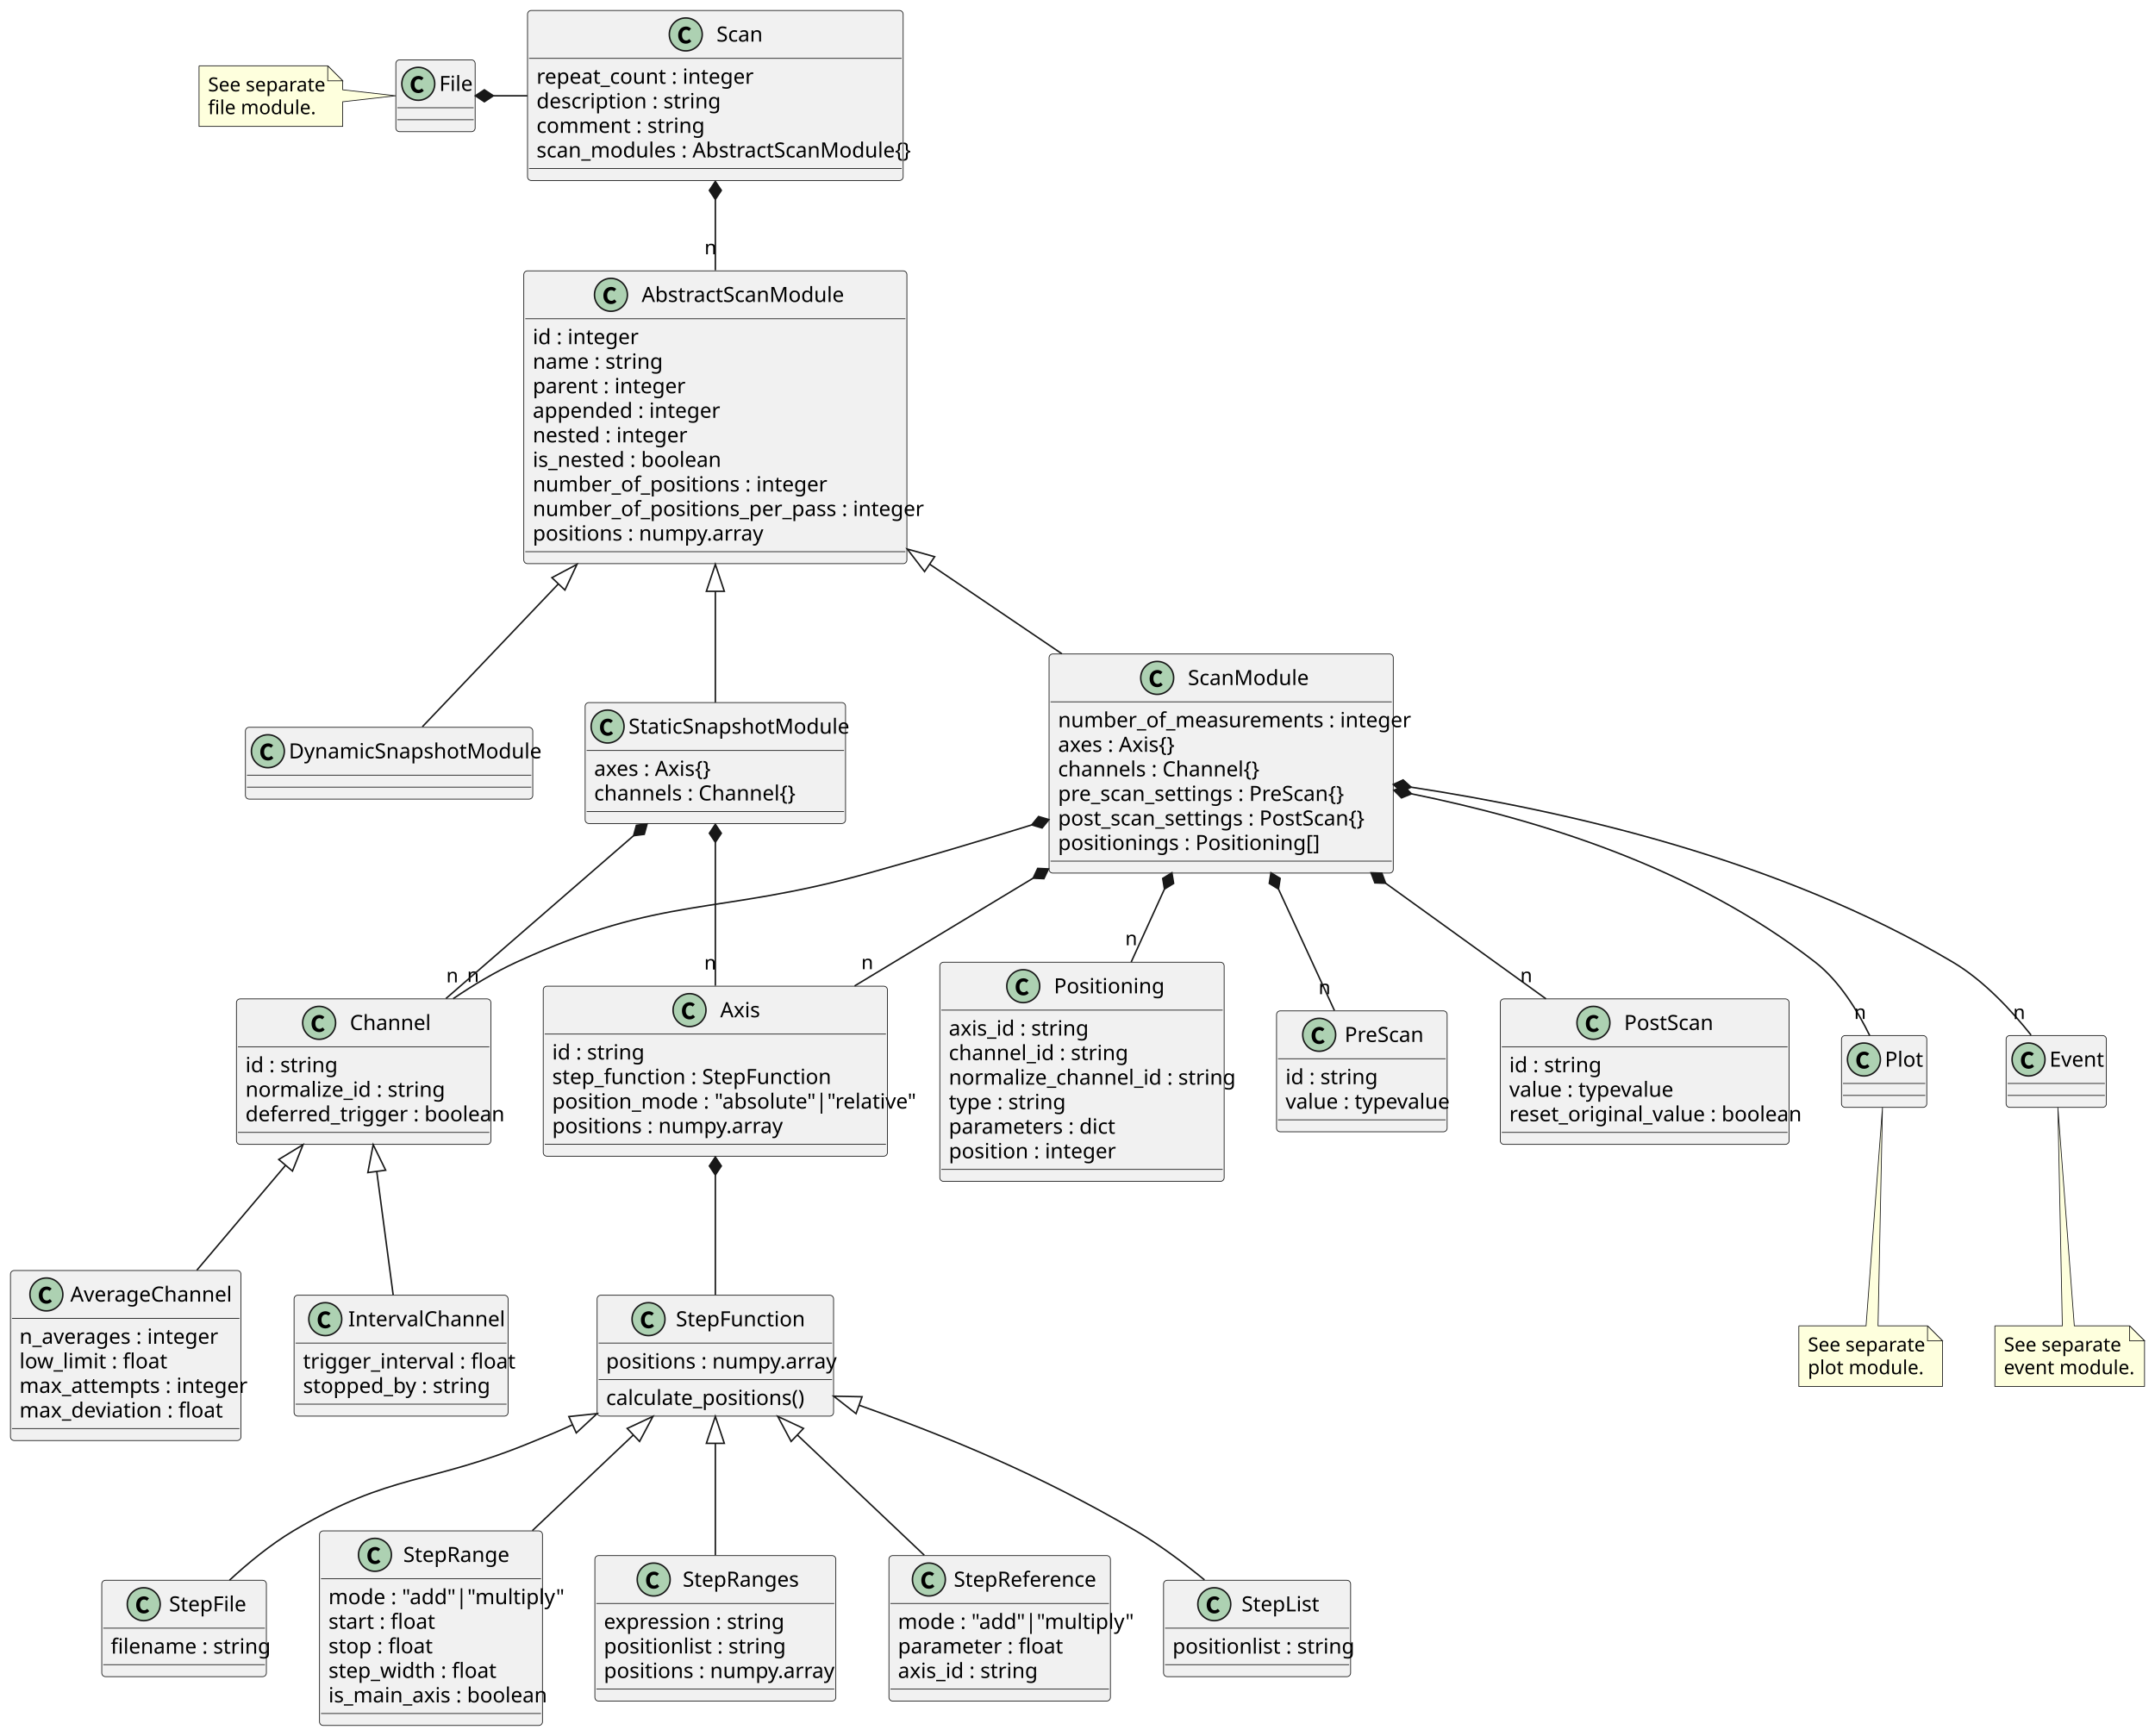
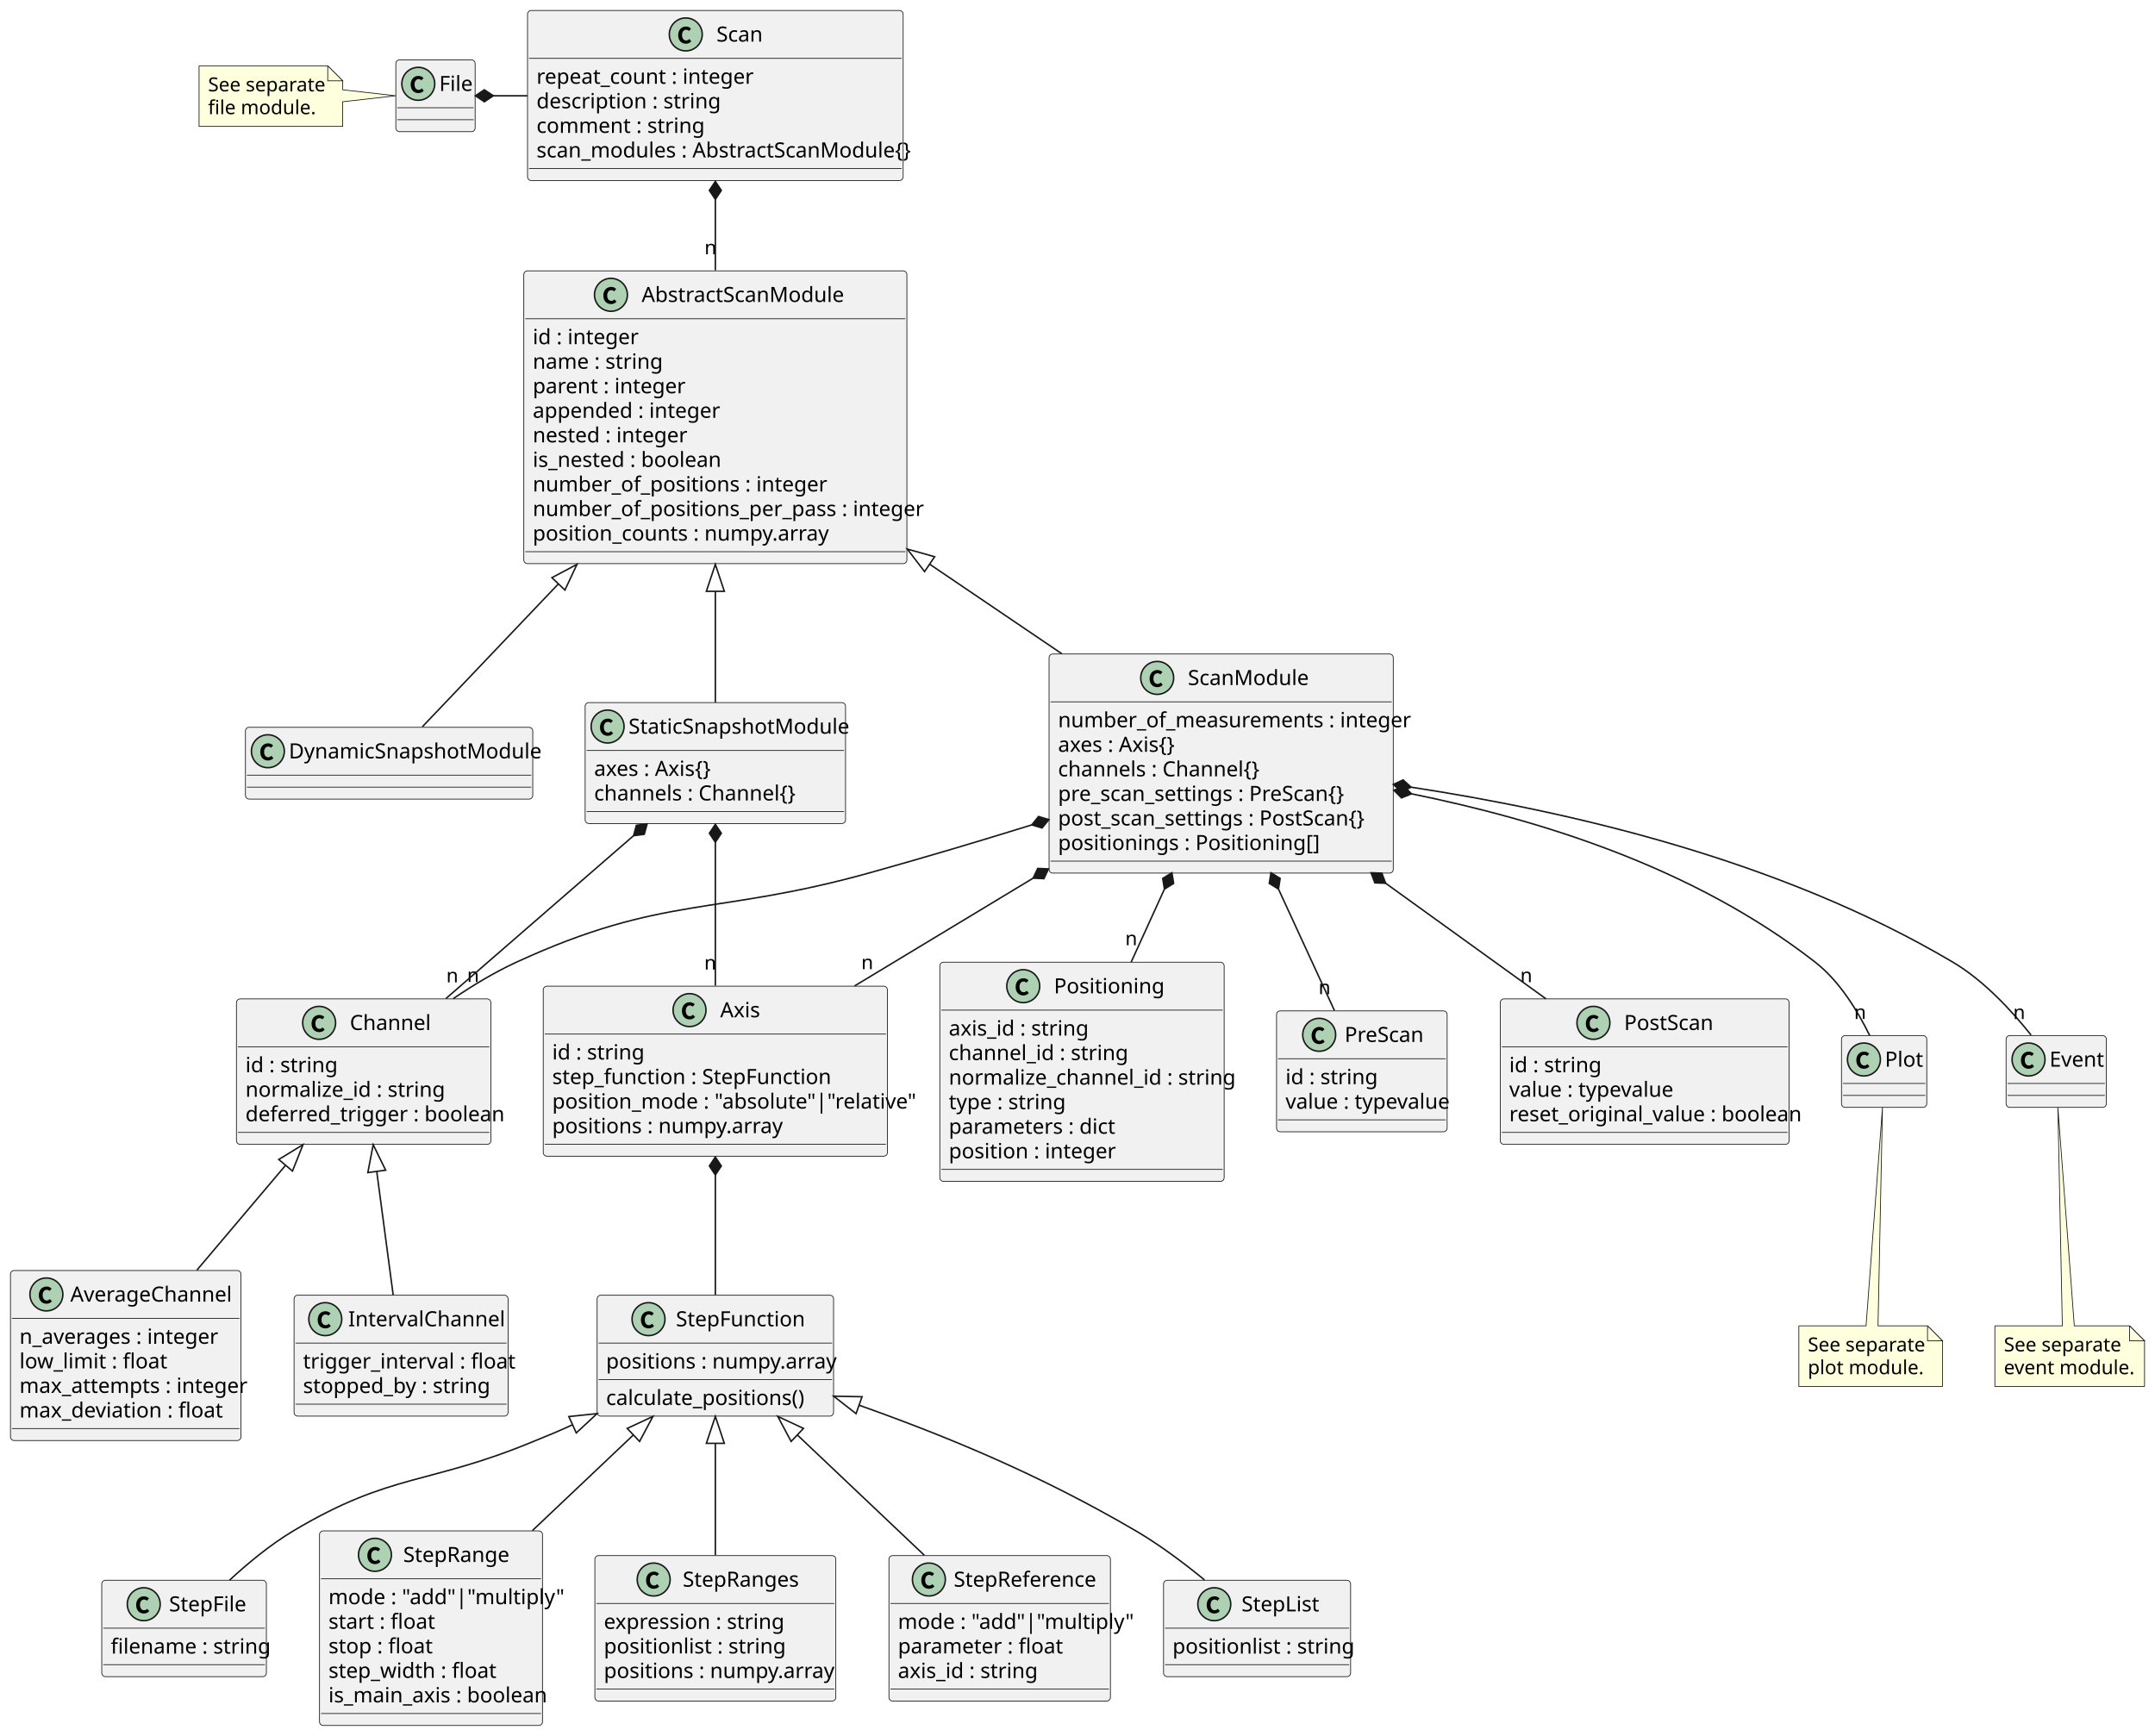
<svg xmlns="http://www.w3.org/2000/svg" contentStyleType="text/css" height="1160px" preserveAspectRatio="none" style="width:1440px;height:1160px;background:#FFFFFF;" version="1.1" viewBox="0 0 1440 1160" width="1440px" zoomAndPan="magnify">
  <defs />
  <g>
    <g id="elem_Scan">
      <rect codeLine="3" fill="#F1F1F1" height="113.625" id="Scan" rx="2.5" ry="2.5" style="stroke:#181818;stroke-width:0.5;" width="251" x="352.5" y="7" />
      <ellipse cx="458.25" cy="23" fill="#ADD1B2" rx="11" ry="11" style="stroke:#181818;stroke-width:1.0;" />
      <path d="M458.297,29.203 C459.797,29.203 461.031,28.641 461.938,27.578 L460.562,26.062 C460.016,26.656 459.359,27.047 458.562,27.047 C456.891,27.047 455.734,25.719 455.734,23.438 C455.734,21.219 456.891,19.875 458.453,19.875 C459.266,19.875 459.859,20.188 460.391,20.672 L461.766,19.125 C461.016,18.391 459.859,17.719 458.453,17.719 C455.5,17.719 453.172,19.859 453.172,23.531 C453.172,27.25 455.547,29.203 458.297,29.203 Z " fill="#000000" />
      <text fill="#000000" font-family="sans-serif" font-size="14" lengthAdjust="spacing" textLength="31" x="478.75" y="27.785">Scan</text>
      <line style="stroke:#181818;stroke-width:0.5;" x1="353.5" x2="602.5" y1="39" y2="39" />
      <text fill="#000000" font-family="sans-serif" font-size="14" lengthAdjust="spacing" textLength="134" x="358.5" y="55.988">repeat_count : integer</text>
      <text fill="#000000" font-family="sans-serif" font-size="14" lengthAdjust="spacing" textLength="114" x="358.5" y="72.394">description : string</text>
      <text fill="#000000" font-family="sans-serif" font-size="14" lengthAdjust="spacing" textLength="104" x="358.5" y="88.801">comment : string</text>
      <text fill="#000000" font-family="sans-serif" font-size="14" lengthAdjust="spacing" textLength="239" x="358.5" y="105.207">scan_modules : AbstractScanModule{}</text>
      <line style="stroke:#181818;stroke-width:0.5;" x1="353.5" x2="602.5" y1="112.625" y2="112.625" />
    </g>
    <g id="elem_AbstractScanModule">
      <rect codeLine="18" fill="#F1F1F1" height="195.656" id="AbstractScanModule" rx="2.5" ry="2.5" style="stroke:#181818;stroke-width:0.5;" width="256" x="350" y="181" />
      <ellipse cx="408.25" cy="197" fill="#ADD1B2" rx="11" ry="11" style="stroke:#181818;stroke-width:1.0;" />
      <path d="M408.297,203.203 C409.797,203.203 411.031,202.641 411.938,201.578 L410.562,200.062 C410.016,200.656 409.359,201.047 408.562,201.047 C406.891,201.047 405.734,199.719 405.734,197.438 C405.734,195.219 406.891,193.875 408.453,193.875 C409.266,193.875 409.859,194.188 410.391,194.672 L411.766,193.125 C411.016,192.391 409.859,191.719 408.453,191.719 C405.5,191.719 403.172,193.859 403.172,197.531 C403.172,201.25 405.547,203.203 408.297,203.203 Z " fill="#000000" />
      <text fill="#000000" font-family="sans-serif" font-size="14" lengthAdjust="spacing" textLength="131" x="428.75" y="201.785">AbstractScanModule</text>
      <line style="stroke:#181818;stroke-width:0.5;" x1="351" x2="605" y1="213" y2="213" />
      <text fill="#000000" font-family="sans-serif" font-size="14" lengthAdjust="spacing" textLength="63" x="356" y="229.988">id : integer</text>
      <text fill="#000000" font-family="sans-serif" font-size="14" lengthAdjust="spacing" textLength="80" x="356" y="246.394">name : string</text>
      <text fill="#000000" font-family="sans-serif" font-size="14" lengthAdjust="spacing" textLength="93" x="356" y="262.801">parent : integer</text>
      <text fill="#000000" font-family="sans-serif" font-size="14" lengthAdjust="spacing" textLength="114" x="356" y="279.207">appended : integer</text>
      <text fill="#000000" font-family="sans-serif" font-size="14" lengthAdjust="spacing" textLength="94" x="356" y="295.613">nested : integer</text>
      <text fill="#000000" font-family="sans-serif" font-size="14" lengthAdjust="spacing" textLength="117" x="356" y="312.019">is_nested : boolean</text>
      <text fill="#000000" font-family="sans-serif" font-size="14" lengthAdjust="spacing" textLength="182" x="356" y="328.426">number_of_positions : integer</text>
      <text fill="#000000" font-family="sans-serif" font-size="14" lengthAdjust="spacing" textLength="244" x="356" y="344.832">number_of_positions_per_pass : integer</text>
-       <text fill="#000000" font-family="sans-serif" font-size="14" lengthAdjust="spacing" textLength="146" x="356" y="361.238">positions : numpy.array</text>
+       <text fill="#000000" font-family="sans-serif" font-size="14" lengthAdjust="spacing" textLength="188" x="356" y="361.238">position_counts : numpy.array</text>
      <line style="stroke:#181818;stroke-width:0.5;" x1="351" x2="605" y1="368.656" y2="368.656" />
    </g>
    <g id="elem_File">
      <rect fill="#F1F1F1" height="48" id="File" rx="2.5" ry="2.5" style="stroke:#181818;stroke-width:0.5;" width="53" x="264.5" y="40" />
      <ellipse cx="279.5" cy="56" fill="#ADD1B2" rx="11" ry="11" style="stroke:#181818;stroke-width:1.0;" />
      <path d="M279.547,62.203 C281.047,62.203 282.281,61.641 283.188,60.578 L281.812,59.062 C281.266,59.656 280.609,60.047 279.812,60.047 C278.141,60.047 276.984,58.719 276.984,56.438 C276.984,54.219 278.141,52.875 279.703,52.875 C280.516,52.875 281.109,53.188 281.641,53.672 L283.016,52.125 C282.266,51.391 281.109,50.719 279.703,50.719 C276.75,50.719 274.422,52.859 274.422,56.531 C274.422,60.25 276.797,62.203 279.547,62.203 Z " fill="#000000" />
      <text fill="#000000" font-family="sans-serif" font-size="14" lengthAdjust="spacing" textLength="21" x="293.5" y="60.785">File</text>
      <line style="stroke:#181818;stroke-width:0.5;" x1="265.5" x2="316.5" y1="72" y2="72" />
      <line style="stroke:#181818;stroke-width:0.5;" x1="265.5" x2="316.5" y1="80" y2="80" />
    </g>
    <g id="elem_GMN7">
      <path d="M133,44 L133,84.469 A0,0 0 0 0 133,84.469 L229,84.469 A0,0 0 0 0 229,84.469 L229,68 L264.41,64 L229,60 L229,54 L219,44 L133,44 A0,0 0 0 0 133,44 " fill="#FEFFDD" style="stroke:#181818;stroke-width:0.5;" />
      <path d="M219,44 L219,54 L229,54 L219,44 " fill="#FEFFDD" style="stroke:#181818;stroke-width:0.5;" />
      <text fill="#000000" font-family="sans-serif" font-size="13" lengthAdjust="spacing" textLength="75" x="139" y="61.06">See separate</text>
      <text fill="#000000" font-family="sans-serif" font-size="13" lengthAdjust="spacing" textLength="66" x="139" y="76.295">file module.</text>
    </g>
    <g id="elem_ScanModule">
      <rect codeLine="30" fill="#F1F1F1" height="146.438" id="ScanModule" rx="2.5" ry="2.5" style="stroke:#181818;stroke-width:0.5;" width="230" x="701" y="437" />
      <ellipse cx="773.25" cy="453" fill="#ADD1B2" rx="11" ry="11" style="stroke:#181818;stroke-width:1.0;" />
      <path d="M773.297,459.203 C774.797,459.203 776.031,458.641 776.938,457.578 L775.562,456.062 C775.016,456.656 774.359,457.047 773.562,457.047 C771.891,457.047 770.734,455.719 770.734,453.438 C770.734,451.219 771.891,449.875 773.453,449.875 C774.266,449.875 774.859,450.188 775.391,450.672 L776.766,449.125 C776.016,448.391 774.859,447.719 773.453,447.719 C770.5,447.719 768.172,449.859 768.172,453.531 C768.172,457.25 770.547,459.203 773.297,459.203 Z " fill="#000000" />
      <text fill="#000000" font-family="sans-serif" font-size="14" lengthAdjust="spacing" textLength="77" x="793.75" y="457.785">ScanModule</text>
      <line style="stroke:#181818;stroke-width:0.5;" x1="702" x2="930" y1="469" y2="469" />
      <text fill="#000000" font-family="sans-serif" font-size="14" lengthAdjust="spacing" textLength="218" x="707" y="485.988">number_of_measurements : integer</text>
      <text fill="#000000" font-family="sans-serif" font-size="14" lengthAdjust="spacing" textLength="74" x="707" y="502.394">axes : Axis{}</text>
      <text fill="#000000" font-family="sans-serif" font-size="14" lengthAdjust="spacing" textLength="126" x="707" y="518.801">channels : Channel{}</text>
      <text fill="#000000" font-family="sans-serif" font-size="14" lengthAdjust="spacing" textLength="183" x="707" y="535.207">pre_scan_settings : PreScan{}</text>
      <text fill="#000000" font-family="sans-serif" font-size="14" lengthAdjust="spacing" textLength="199" x="707" y="551.613">post_scan_settings : PostScan{}</text>
      <text fill="#000000" font-family="sans-serif" font-size="14" lengthAdjust="spacing" textLength="163" x="707" y="568.019">positionings : Positioning[]</text>
      <line style="stroke:#181818;stroke-width:0.5;" x1="702" x2="930" y1="575.438" y2="575.438" />
    </g>
    <g id="elem_Event">
      <rect fill="#F1F1F1" height="48" id="Event" rx="2.5" ry="2.5" style="stroke:#181818;stroke-width:0.5;" width="67" x="1340.5" y="692" />
      <ellipse cx="1355.5" cy="708" fill="#ADD1B2" rx="11" ry="11" style="stroke:#181818;stroke-width:1.0;" />
      <path d="M1355.547,714.203 C1357.047,714.203 1358.281,713.641 1359.188,712.578 L1357.812,711.062 C1357.266,711.656 1356.609,712.047 1355.812,712.047 C1354.141,712.047 1352.984,710.719 1352.984,708.438 C1352.984,706.219 1354.141,704.875 1355.703,704.875 C1356.516,704.875 1357.109,705.188 1357.641,705.672 L1359.016,704.125 C1358.266,703.391 1357.109,702.719 1355.703,702.719 C1352.75,702.719 1350.422,704.859 1350.422,708.531 C1350.422,712.25 1352.797,714.203 1355.547,714.203 Z " fill="#000000" />
      <text fill="#000000" font-family="sans-serif" font-size="14" lengthAdjust="spacing" textLength="35" x="1369.5" y="712.785">Event</text>
      <line style="stroke:#181818;stroke-width:0.5;" x1="1341.5" x2="1406.5" y1="724" y2="724" />
      <line style="stroke:#181818;stroke-width:0.5;" x1="1341.5" x2="1406.5" y1="732" y2="732" />
    </g>
    <g id="elem_Axis">
      <rect codeLine="67" fill="#F1F1F1" height="113.625" id="Axis" rx="2.5" ry="2.5" style="stroke:#181818;stroke-width:0.5;" width="230" x="363" y="659" />
      <ellipse cx="460.75" cy="675" fill="#ADD1B2" rx="11" ry="11" style="stroke:#181818;stroke-width:1.0;" />
      <path d="M460.797,681.203 C462.297,681.203 463.531,680.641 464.438,679.578 L463.062,678.062 C462.516,678.656 461.859,679.047 461.062,679.047 C459.391,679.047 458.234,677.719 458.234,675.438 C458.234,673.219 459.391,671.875 460.953,671.875 C461.766,671.875 462.359,672.188 462.891,672.672 L464.266,671.125 C463.516,670.391 462.359,669.719 460.953,669.719 C458,669.719 455.672,671.859 455.672,675.531 C455.672,679.25 458.047,681.203 460.797,681.203 Z " fill="#000000" />
      <text fill="#000000" font-family="sans-serif" font-size="14" lengthAdjust="spacing" textLength="26" x="481.25" y="679.785">Axis</text>
      <line style="stroke:#181818;stroke-width:0.5;" x1="364" x2="592" y1="691" y2="691" />
      <text fill="#000000" font-family="sans-serif" font-size="14" lengthAdjust="spacing" textLength="56" x="369" y="707.988">id : string</text>
      <text fill="#000000" font-family="sans-serif" font-size="14" lengthAdjust="spacing" textLength="177" x="369" y="724.394">step_function : StepFunction</text>
      <text fill="#000000" font-family="sans-serif" font-size="14" lengthAdjust="spacing" textLength="218" x="369" y="740.801">position_mode : "absolute"|"relative"</text>
      <text fill="#000000" font-family="sans-serif" font-size="14" lengthAdjust="spacing" textLength="146" x="369" y="757.207">positions : numpy.array</text>
      <line style="stroke:#181818;stroke-width:0.5;" x1="364" x2="592" y1="764.625" y2="764.625" />
    </g>
    <g id="elem_Channel">
      <rect codeLine="75" fill="#F1F1F1" height="97.219" id="Channel" rx="2.5" ry="2.5" style="stroke:#181818;stroke-width:0.5;" width="170" x="158" y="667.5" />
      <ellipse cx="213.25" cy="683.5" fill="#ADD1B2" rx="11" ry="11" style="stroke:#181818;stroke-width:1.0;" />
      <path d="M213.297,689.703 C214.797,689.703 216.031,689.141 216.938,688.078 L215.562,686.562 C215.016,687.156 214.359,687.547 213.562,687.547 C211.891,687.547 210.734,686.219 210.734,683.938 C210.734,681.719 211.891,680.375 213.453,680.375 C214.266,680.375 214.859,680.688 215.391,681.172 L216.766,679.625 C216.016,678.891 214.859,678.219 213.453,678.219 C210.5,678.219 208.172,680.359 208.172,684.031 C208.172,687.75 210.547,689.703 213.297,689.703 Z " fill="#000000" />
      <text fill="#000000" font-family="sans-serif" font-size="14" lengthAdjust="spacing" textLength="51" x="233.75" y="688.285">Channel</text>
      <line style="stroke:#181818;stroke-width:0.5;" x1="159" x2="327" y1="699.5" y2="699.5" />
      <text fill="#000000" font-family="sans-serif" font-size="14" lengthAdjust="spacing" textLength="56" x="164" y="716.488">id : string</text>
      <text fill="#000000" font-family="sans-serif" font-size="14" lengthAdjust="spacing" textLength="123" x="164" y="732.894">normalize_id : string</text>
      <text fill="#000000" font-family="sans-serif" font-size="14" lengthAdjust="spacing" textLength="158" x="164" y="749.301">deferred_trigger : boolean</text>
      <line style="stroke:#181818;stroke-width:0.5;" x1="159" x2="327" y1="756.719" y2="756.719" />
    </g>
    <g id="elem_Positioning">
      <rect codeLine="95" fill="#F1F1F1" height="146.438" id="Positioning" rx="2.5" ry="2.5" style="stroke:#181818;stroke-width:0.5;" width="190" x="628" y="643" />
      <ellipse cx="683.75" cy="659" fill="#ADD1B2" rx="11" ry="11" style="stroke:#181818;stroke-width:1.0;" />
      <path d="M683.797,665.203 C685.297,665.203 686.531,664.641 687.438,663.578 L686.062,662.062 C685.516,662.656 684.859,663.047 684.062,663.047 C682.391,663.047 681.234,661.719 681.234,659.438 C681.234,657.219 682.391,655.875 683.953,655.875 C684.766,655.875 685.359,656.188 685.891,656.672 L687.266,655.125 C686.516,654.391 685.359,653.719 683.953,653.719 C681,653.719 678.672,655.859 678.672,659.531 C678.672,663.25 681.047,665.203 683.797,665.203 Z " fill="#000000" />
      <text fill="#000000" font-family="sans-serif" font-size="14" lengthAdjust="spacing" textLength="70" x="704.25" y="663.785">Positioning</text>
      <line style="stroke:#181818;stroke-width:0.5;" x1="629" x2="817" y1="675" y2="675" />
      <text fill="#000000" font-family="sans-serif" font-size="14" lengthAdjust="spacing" textLength="87" x="634" y="691.988">axis_id : string</text>
      <text fill="#000000" font-family="sans-serif" font-size="14" lengthAdjust="spacing" textLength="111" x="634" y="708.394">channel_id : string</text>
      <text fill="#000000" font-family="sans-serif" font-size="14" lengthAdjust="spacing" textLength="178" x="634" y="724.801">normalize_channel_id : string</text>
      <text fill="#000000" font-family="sans-serif" font-size="14" lengthAdjust="spacing" textLength="72" x="634" y="741.207">type : string</text>
      <text fill="#000000" font-family="sans-serif" font-size="14" lengthAdjust="spacing" textLength="104" x="634" y="757.613">parameters : dict</text>
      <text fill="#000000" font-family="sans-serif" font-size="14" lengthAdjust="spacing" textLength="102" x="634" y="774.019">position : integer</text>
      <line style="stroke:#181818;stroke-width:0.5;" x1="629" x2="817" y1="781.438" y2="781.438" />
    </g>
    <g id="elem_PreScan">
      <rect codeLine="105" fill="#F1F1F1" height="80.812" id="PreScan" rx="2.5" ry="2.5" style="stroke:#181818;stroke-width:0.5;" width="114" x="853" y="675.5" />
      <ellipse cx="881.5" cy="691.5" fill="#ADD1B2" rx="11" ry="11" style="stroke:#181818;stroke-width:1.0;" />
      <path d="M881.547,697.703 C883.047,697.703 884.281,697.141 885.188,696.078 L883.812,694.562 C883.266,695.156 882.609,695.547 881.812,695.547 C880.141,695.547 878.984,694.219 878.984,691.938 C878.984,689.719 880.141,688.375 881.703,688.375 C882.516,688.375 883.109,688.688 883.641,689.172 L885.016,687.625 C884.266,686.891 883.109,686.219 881.703,686.219 C878.75,686.219 876.422,688.359 876.422,692.031 C876.422,695.75 878.797,697.703 881.547,697.703 Z " fill="#000000" />
      <text fill="#000000" font-family="sans-serif" font-size="14" lengthAdjust="spacing" textLength="52" x="898.5" y="696.285">PreScan</text>
      <line style="stroke:#181818;stroke-width:0.5;" x1="854" x2="966" y1="707.5" y2="707.5" />
      <text fill="#000000" font-family="sans-serif" font-size="14" lengthAdjust="spacing" textLength="56" x="859" y="724.488">id : string</text>
      <text fill="#000000" font-family="sans-serif" font-size="14" lengthAdjust="spacing" textLength="102" x="859" y="740.894">value : typevalue</text>
      <line style="stroke:#181818;stroke-width:0.5;" x1="854" x2="966" y1="748.312" y2="748.312" />
    </g>
    <g id="elem_PostScan">
      <rect codeLine="110" fill="#F1F1F1" height="97.219" id="PostScan" rx="2.5" ry="2.5" style="stroke:#181818;stroke-width:0.5;" width="193" x="1002.5" y="667.5" />
      <ellipse cx="1064.75" cy="683.5" fill="#ADD1B2" rx="11" ry="11" style="stroke:#181818;stroke-width:1.0;" />
      <path d="M1064.797,689.703 C1066.297,689.703 1067.531,689.141 1068.438,688.078 L1067.062,686.562 C1066.516,687.156 1065.859,687.547 1065.062,687.547 C1063.391,687.547 1062.234,686.219 1062.234,683.938 C1062.234,681.719 1063.391,680.375 1064.953,680.375 C1065.766,680.375 1066.359,680.688 1066.891,681.172 L1068.266,679.625 C1067.516,678.891 1066.359,678.219 1064.953,678.219 C1062,678.219 1059.672,680.359 1059.672,684.031 C1059.672,687.75 1062.047,689.703 1064.797,689.703 Z " fill="#000000" />
      <text fill="#000000" font-family="sans-serif" font-size="14" lengthAdjust="spacing" textLength="60" x="1085.25" y="688.285">PostScan</text>
      <line style="stroke:#181818;stroke-width:0.5;" x1="1003.5" x2="1194.5" y1="699.5" y2="699.5" />
      <text fill="#000000" font-family="sans-serif" font-size="14" lengthAdjust="spacing" textLength="56" x="1008.5" y="716.488">id : string</text>
      <text fill="#000000" font-family="sans-serif" font-size="14" lengthAdjust="spacing" textLength="102" x="1008.5" y="732.894">value : typevalue</text>
      <text fill="#000000" font-family="sans-serif" font-size="14" lengthAdjust="spacing" textLength="181" x="1008.5" y="749.301">reset_original_value : boolean</text>
      <line style="stroke:#181818;stroke-width:0.5;" x1="1003.5" x2="1194.5" y1="756.719" y2="756.719" />
    </g>
    <g id="elem_Plot">
      <rect fill="#F1F1F1" height="48" id="Plot" rx="2.5" ry="2.5" style="stroke:#181818;stroke-width:0.5;" width="57" x="1230.5" y="692" />
      <ellipse cx="1245.5" cy="708" fill="#ADD1B2" rx="11" ry="11" style="stroke:#181818;stroke-width:1.0;" />
      <path d="M1245.547,714.203 C1247.047,714.203 1248.281,713.641 1249.188,712.578 L1247.812,711.062 C1247.266,711.656 1246.609,712.047 1245.812,712.047 C1244.141,712.047 1242.984,710.719 1242.984,708.438 C1242.984,706.219 1244.141,704.875 1245.703,704.875 C1246.516,704.875 1247.109,705.188 1247.641,705.672 L1249.016,704.125 C1248.266,703.391 1247.109,702.719 1245.703,702.719 C1242.75,702.719 1240.422,704.859 1240.422,708.531 C1240.422,712.25 1242.797,714.203 1245.547,714.203 Z " fill="#000000" />
      <text fill="#000000" font-family="sans-serif" font-size="14" lengthAdjust="spacing" textLength="25" x="1259.5" y="712.785">Plot</text>
      <line style="stroke:#181818;stroke-width:0.5;" x1="1231.5" x2="1286.5" y1="724" y2="724" />
      <line style="stroke:#181818;stroke-width:0.5;" x1="1231.5" x2="1286.5" y1="732" y2="732" />
    </g>
    <g id="elem_GMN26">
      <path d="M1202,886 L1202,926.469 A0,0 0 0 0 1202,926.469 L1298,926.469 A0,0 0 0 0 1298,926.469 L1298,896 L1288,886 L1254.92,886 L1257.9,740.05 L1246.92,886 L1202,886 A0,0 0 0 0 1202,886 " fill="#FEFFDD" style="stroke:#181818;stroke-width:0.5;" />
      <path d="M1288,886 L1288,896 L1298,896 L1288,886 " fill="#FEFFDD" style="stroke:#181818;stroke-width:0.5;" />
      <text fill="#000000" font-family="sans-serif" font-size="13" lengthAdjust="spacing" textLength="75" x="1208" y="903.061">See separate</text>
      <text fill="#000000" font-family="sans-serif" font-size="13" lengthAdjust="spacing" textLength="69" x="1208" y="918.295">plot module.</text>
    </g>
    <g id="elem_GMN29">
      <path d="M1333,886 L1333,926.469 A0,0 0 0 0 1333,926.469 L1433,926.469 A0,0 0 0 0 1433,926.469 L1433,896 L1423,886 L1386.08,886 L1375.1,740.05 L1378.08,886 L1333,886 A0,0 0 0 0 1333,886 " fill="#FEFFDD" style="stroke:#181818;stroke-width:0.5;" />
      <path d="M1423,886 L1423,896 L1433,896 L1423,886 " fill="#FEFFDD" style="stroke:#181818;stroke-width:0.5;" />
      <text fill="#000000" font-family="sans-serif" font-size="13" lengthAdjust="spacing" textLength="75" x="1339" y="903.061">See separate</text>
      <text fill="#000000" font-family="sans-serif" font-size="13" lengthAdjust="spacing" textLength="79" x="1339" y="918.295">event module.</text>
    </g>
    <g id="elem_DynamicSnapshotModule">
      <rect codeLine="50" fill="#F1F1F1" height="48" id="DynamicSnapshotModule" rx="2.5" ry="2.5" style="stroke:#181818;stroke-width:0.5;" width="192" x="164" y="486" />
      <ellipse cx="179" cy="502" fill="#ADD1B2" rx="11" ry="11" style="stroke:#181818;stroke-width:1.0;" />
      <path d="M179.047,508.203 C180.547,508.203 181.781,507.641 182.688,506.578 L181.312,505.062 C180.766,505.656 180.109,506.047 179.312,506.047 C177.641,506.047 176.484,504.719 176.484,502.438 C176.484,500.219 177.641,498.875 179.203,498.875 C180.016,498.875 180.609,499.188 181.141,499.672 L182.516,498.125 C181.766,497.391 180.609,496.719 179.203,496.719 C176.25,496.719 173.922,498.859 173.922,502.531 C173.922,506.25 176.297,508.203 179.047,508.203 Z " fill="#000000" />
      <text fill="#000000" font-family="sans-serif" font-size="14" lengthAdjust="spacing" textLength="160" x="193" y="506.785">DynamicSnapshotModule</text>
      <line style="stroke:#181818;stroke-width:0.5;" x1="165" x2="355" y1="518" y2="518" />
      <line style="stroke:#181818;stroke-width:0.5;" x1="165" x2="355" y1="526" y2="526" />
    </g>
    <g id="elem_StaticSnapshotModule">
      <rect codeLine="64" fill="#F1F1F1" height="80.812" id="StaticSnapshotModule" rx="2.5" ry="2.5" style="stroke:#181818;stroke-width:0.5;" width="174" x="391" y="469.5" />
      <ellipse cx="406" cy="485.5" fill="#ADD1B2" rx="11" ry="11" style="stroke:#181818;stroke-width:1.0;" />
      <path d="M406.047,491.703 C407.547,491.703 408.781,491.141 409.688,490.078 L408.312,488.562 C407.766,489.156 407.109,489.547 406.312,489.547 C404.641,489.547 403.484,488.219 403.484,485.938 C403.484,483.719 404.641,482.375 406.203,482.375 C407.016,482.375 407.609,482.688 408.141,483.172 L409.516,481.625 C408.766,480.891 407.609,480.219 406.203,480.219 C403.25,480.219 400.922,482.359 400.922,486.031 C400.922,489.75 403.297,491.703 406.047,491.703 Z " fill="#000000" />
      <text fill="#000000" font-family="sans-serif" font-size="14" lengthAdjust="spacing" textLength="142" x="420" y="490.285">StaticSnapshotModule</text>
      <line style="stroke:#181818;stroke-width:0.5;" x1="392" x2="564" y1="501.5" y2="501.5" />
      <text fill="#000000" font-family="sans-serif" font-size="14" lengthAdjust="spacing" textLength="74" x="397" y="518.488">axes : Axis{}</text>
      <text fill="#000000" font-family="sans-serif" font-size="14" lengthAdjust="spacing" textLength="126" x="397" y="534.894">channels : Channel{}</text>
      <line style="stroke:#181818;stroke-width:0.5;" x1="392" x2="564" y1="542.312" y2="542.312" />
    </g>
    <g id="elem_StepFunction">
      <rect codeLine="116" fill="#F1F1F1" height="80.812" id="StepFunction" rx="2.5" ry="2.5" style="stroke:#181818;stroke-width:0.5;" width="158" x="399" y="865.5" />
      <ellipse cx="433.35" cy="881.5" fill="#ADD1B2" rx="11" ry="11" style="stroke:#181818;stroke-width:1.0;" />
      <path d="M433.397,887.703 C434.897,887.703 436.131,887.141 437.038,886.078 L435.663,884.562 C435.116,885.156 434.459,885.547 433.663,885.547 C431.991,885.547 430.834,884.219 430.834,881.938 C430.834,879.719 431.991,878.375 433.553,878.375 C434.366,878.375 434.959,878.688 435.491,879.172 L436.866,877.625 C436.116,876.891 434.959,876.219 433.553,876.219 C430.6,876.219 428.272,878.359 428.272,882.031 C428.272,885.75 430.647,887.703 433.397,887.703 Z " fill="#000000" />
      <text fill="#000000" font-family="sans-serif" font-size="14" lengthAdjust="spacing" textLength="83" x="451.65" y="886.285">StepFunction</text>
      <line style="stroke:#181818;stroke-width:0.5;" x1="400" x2="556" y1="897.5" y2="897.5" />
      <text fill="#000000" font-family="sans-serif" font-size="14" lengthAdjust="spacing" textLength="146" x="405" y="914.488">positions : numpy.array</text>
      <line style="stroke:#181818;stroke-width:0.5;" x1="400" x2="556" y1="921.906" y2="921.906" />
      <text fill="#000000" font-family="sans-serif" font-size="14" lengthAdjust="spacing" textLength="129" x="405" y="938.894">calculate_positions()</text>
    </g>
    <g id="elem_IntervalChannel">
      <rect codeLine="83" fill="#F1F1F1" height="80.812" id="IntervalChannel" rx="2.5" ry="2.5" style="stroke:#181818;stroke-width:0.5;" width="143" x="196.5" y="865.5" />
      <ellipse cx="217.35" cy="881.5" fill="#ADD1B2" rx="11" ry="11" style="stroke:#181818;stroke-width:1.0;" />
      <path d="M217.397,887.703 C218.897,887.703 220.131,887.141 221.037,886.078 L219.662,884.562 C219.116,885.156 218.459,885.547 217.662,885.547 C215.991,885.547 214.834,884.219 214.834,881.938 C214.834,879.719 215.991,878.375 217.553,878.375 C218.366,878.375 218.959,878.688 219.491,879.172 L220.866,877.625 C220.116,876.891 218.959,876.219 217.553,876.219 C214.6,876.219 212.272,878.359 212.272,882.031 C212.272,885.75 214.647,887.703 217.397,887.703 Z " fill="#000000" />
      <text fill="#000000" font-family="sans-serif" font-size="14" lengthAdjust="spacing" textLength="98" x="232.65" y="886.285">IntervalChannel</text>
      <line style="stroke:#181818;stroke-width:0.5;" x1="197.5" x2="338.5" y1="897.5" y2="897.5" />
      <text fill="#000000" font-family="sans-serif" font-size="14" lengthAdjust="spacing" textLength="131" x="202.5" y="914.488">trigger_interval : float</text>
      <text fill="#000000" font-family="sans-serif" font-size="14" lengthAdjust="spacing" textLength="117" x="202.5" y="930.894">stopped_by : string</text>
      <line style="stroke:#181818;stroke-width:0.5;" x1="197.5" x2="338.5" y1="938.312" y2="938.312" />
    </g>
    <g id="elem_AverageChannel">
      <rect codeLine="88" fill="#F1F1F1" height="113.625" id="AverageChannel" rx="2.5" ry="2.5" style="stroke:#181818;stroke-width:0.5;" width="154" x="7" y="849" />
      <ellipse cx="31" cy="865" fill="#ADD1B2" rx="11" ry="11" style="stroke:#181818;stroke-width:1.0;" />
      <path d="M31.047,871.203 C32.547,871.203 33.781,870.641 34.688,869.578 L33.312,868.062 C32.766,868.656 32.109,869.047 31.312,869.047 C29.641,869.047 28.484,867.719 28.484,865.438 C28.484,863.219 29.641,861.875 31.203,861.875 C32.016,861.875 32.609,862.188 33.141,862.672 L34.516,861.125 C33.766,860.391 32.609,859.719 31.203,859.719 C28.25,859.719 25.922,861.859 25.922,865.531 C25.922,869.25 28.297,871.203 31.047,871.203 Z " fill="#000000" />
      <text fill="#000000" font-family="sans-serif" font-size="14" lengthAdjust="spacing" textLength="102" x="47" y="869.785">AverageChannel</text>
      <line style="stroke:#181818;stroke-width:0.5;" x1="8" x2="160" y1="881" y2="881" />
      <text fill="#000000" font-family="sans-serif" font-size="14" lengthAdjust="spacing" textLength="123" x="13" y="897.988">n_averages : integer</text>
      <text fill="#000000" font-family="sans-serif" font-size="14" lengthAdjust="spacing" textLength="92" x="13" y="914.394">low_limit : float</text>
      <text fill="#000000" font-family="sans-serif" font-size="14" lengthAdjust="spacing" textLength="142" x="13" y="930.801">max_attempts : integer</text>
      <text fill="#000000" font-family="sans-serif" font-size="14" lengthAdjust="spacing" textLength="128" x="13" y="947.207">max_deviation : float</text>
      <line style="stroke:#181818;stroke-width:0.5;" x1="8" x2="160" y1="954.625" y2="954.625" />
    </g>
    <g id="elem_StepFile">
      <rect codeLine="121" fill="#F1F1F1" height="64.406" id="StepFile" rx="2.5" ry="2.5" style="stroke:#181818;stroke-width:0.5;" width="110" x="68" y="1056" />
      <ellipse cx="96.05" cy="1072" fill="#ADD1B2" rx="11" ry="11" style="stroke:#181818;stroke-width:1.0;" />
      <path d="M96.097,1078.203 C97.597,1078.203 98.831,1077.641 99.737,1076.578 L98.362,1075.062 C97.816,1075.656 97.159,1076.047 96.362,1076.047 C94.691,1076.047 93.534,1074.719 93.534,1072.438 C93.534,1070.219 94.691,1068.875 96.253,1068.875 C97.066,1068.875 97.659,1069.188 98.191,1069.672 L99.566,1068.125 C98.816,1067.391 97.659,1066.719 96.253,1066.719 C93.3,1066.719 90.972,1068.859 90.972,1072.531 C90.972,1076.25 93.347,1078.203 96.097,1078.203 Z " fill="#000000" />
      <text fill="#000000" font-family="sans-serif" font-size="14" lengthAdjust="spacing" textLength="49" x="112.95" y="1076.785">StepFile</text>
      <line style="stroke:#181818;stroke-width:0.5;" x1="69" x2="177" y1="1088" y2="1088" />
      <text fill="#000000" font-family="sans-serif" font-size="14" lengthAdjust="spacing" textLength="98" x="74" y="1104.988">filename : string</text>
      <line style="stroke:#181818;stroke-width:0.5;" x1="69" x2="177" y1="1112.406" y2="1112.406" />
    </g>
    <g id="elem_StepRange">
      <rect codeLine="125" fill="#F1F1F1" height="130.031" id="StepRange" rx="2.5" ry="2.5" style="stroke:#181818;stroke-width:0.5;" width="149" x="213.5" y="1023" />
      <ellipse cx="250.55" cy="1039" fill="#ADD1B2" rx="11" ry="11" style="stroke:#181818;stroke-width:1.0;" />
      <path d="M250.597,1045.203 C252.097,1045.203 253.331,1044.641 254.238,1043.578 L252.863,1042.062 C252.316,1042.656 251.659,1043.047 250.863,1043.047 C249.191,1043.047 248.034,1041.719 248.034,1039.438 C248.034,1037.219 249.191,1035.875 250.753,1035.875 C251.566,1035.875 252.159,1036.188 252.691,1036.672 L254.066,1035.125 C253.316,1034.391 252.159,1033.719 250.753,1033.719 C247.8,1033.719 245.472,1035.859 245.472,1039.531 C245.472,1043.25 247.847,1045.203 250.597,1045.203 Z " fill="#000000" />
      <text fill="#000000" font-family="sans-serif" font-size="14" lengthAdjust="spacing" textLength="68" x="269.45" y="1043.785">StepRange</text>
      <line style="stroke:#181818;stroke-width:0.5;" x1="214.5" x2="361.5" y1="1055" y2="1055" />
      <text fill="#000000" font-family="sans-serif" font-size="14" lengthAdjust="spacing" textLength="136" x="219.5" y="1071.988">mode : "add"|"multiply"</text>
      <text fill="#000000" font-family="sans-serif" font-size="14" lengthAdjust="spacing" textLength="68" x="219.5" y="1088.395">start : float</text>
      <text fill="#000000" font-family="sans-serif" font-size="14" lengthAdjust="spacing" textLength="66" x="219.5" y="1104.801">stop : float</text>
      <text fill="#000000" font-family="sans-serif" font-size="14" lengthAdjust="spacing" textLength="106" x="219.5" y="1121.207">step_width : float</text>
      <text fill="#000000" font-family="sans-serif" font-size="14" lengthAdjust="spacing" textLength="137" x="219.5" y="1137.613">is_main_axis : boolean</text>
      <line style="stroke:#181818;stroke-width:0.5;" x1="214.5" x2="361.5" y1="1145.031" y2="1145.031" />
    </g>
    <g id="elem_StepRanges">
      <rect codeLine="133" fill="#F1F1F1" height="97.219" id="StepRanges" rx="2.5" ry="2.5" style="stroke:#181818;stroke-width:0.5;" width="161" x="397.5" y="1039.5" />
      <ellipse cx="436.8" cy="1055.5" fill="#ADD1B2" rx="11" ry="11" style="stroke:#181818;stroke-width:1.0;" />
      <path d="M436.847,1061.703 C438.347,1061.703 439.581,1061.141 440.488,1060.078 L439.113,1058.562 C438.566,1059.156 437.909,1059.547 437.113,1059.547 C435.441,1059.547 434.284,1058.219 434.284,1055.938 C434.284,1053.719 435.441,1052.375 437.003,1052.375 C437.816,1052.375 438.409,1052.688 438.941,1053.172 L440.316,1051.625 C439.566,1050.891 438.409,1050.219 437.003,1050.219 C434.05,1050.219 431.722,1052.359 431.722,1056.031 C431.722,1059.75 434.097,1061.703 436.847,1061.703 Z " fill="#000000" />
      <text fill="#000000" font-family="sans-serif" font-size="14" lengthAdjust="spacing" textLength="75" x="456.2" y="1060.285">StepRanges</text>
      <line style="stroke:#181818;stroke-width:0.5;" x1="398.5" x2="557.5" y1="1071.5" y2="1071.5" />
      <text fill="#000000" font-family="sans-serif" font-size="14" lengthAdjust="spacing" textLength="112" x="403.5" y="1088.488">expression : string</text>
      <text fill="#000000" font-family="sans-serif" font-size="14" lengthAdjust="spacing" textLength="113" x="403.5" y="1104.895">positionlist : string</text>
      <text fill="#000000" font-family="sans-serif" font-size="14" lengthAdjust="spacing" textLength="149" x="403.5" y="1121.301">positions :  numpy.array</text>
      <line style="stroke:#181818;stroke-width:0.5;" x1="398.5" x2="557.5" y1="1128.719" y2="1128.719" />
    </g>
    <g id="elem_StepReference">
      <rect codeLine="139" fill="#F1F1F1" height="97.219" id="StepReference" rx="2.5" ry="2.5" style="stroke:#181818;stroke-width:0.5;" width="148" x="594" y="1039.5" />
      <ellipse cx="620.7" cy="1055.5" fill="#ADD1B2" rx="11" ry="11" style="stroke:#181818;stroke-width:1.0;" />
      <path d="M620.747,1061.703 C622.247,1061.703 623.481,1061.141 624.388,1060.078 L623.013,1058.562 C622.466,1059.156 621.809,1059.547 621.013,1059.547 C619.341,1059.547 618.184,1058.219 618.184,1055.938 C618.184,1053.719 619.341,1052.375 620.903,1052.375 C621.716,1052.375 622.309,1052.688 622.841,1053.172 L624.216,1051.625 C623.466,1050.891 622.309,1050.219 620.903,1050.219 C617.95,1050.219 615.622,1052.359 615.622,1056.031 C615.622,1059.75 617.997,1061.703 620.747,1061.703 Z " fill="#000000" />
      <text fill="#000000" font-family="sans-serif" font-size="14" lengthAdjust="spacing" textLength="90" x="637.3" y="1060.285">StepReference</text>
      <line style="stroke:#181818;stroke-width:0.5;" x1="595" x2="741" y1="1071.5" y2="1071.5" />
      <text fill="#000000" font-family="sans-serif" font-size="14" lengthAdjust="spacing" textLength="136" x="600" y="1088.488">mode : "add"|"multiply"</text>
      <text fill="#000000" font-family="sans-serif" font-size="14" lengthAdjust="spacing" textLength="103" x="600" y="1104.895">parameter : float</text>
      <text fill="#000000" font-family="sans-serif" font-size="14" lengthAdjust="spacing" textLength="87" x="600" y="1121.301">axis_id : string</text>
      <line style="stroke:#181818;stroke-width:0.5;" x1="595" x2="741" y1="1128.719" y2="1128.719" />
    </g>
    <g id="elem_StepList">
      <rect codeLine="145" fill="#F1F1F1" height="64.406" id="StepList" rx="2.5" ry="2.5" style="stroke:#181818;stroke-width:0.5;" width="125" x="777.5" y="1056" />
      <ellipse cx="811.4" cy="1072" fill="#ADD1B2" rx="11" ry="11" style="stroke:#181818;stroke-width:1.0;" />
      <path d="M811.447,1078.203 C812.947,1078.203 814.181,1077.641 815.087,1076.578 L813.712,1075.062 C813.166,1075.656 812.509,1076.047 811.712,1076.047 C810.041,1076.047 808.884,1074.719 808.884,1072.438 C808.884,1070.219 810.041,1068.875 811.603,1068.875 C812.416,1068.875 813.009,1069.188 813.541,1069.672 L814.916,1068.125 C814.166,1067.391 813.009,1066.719 811.603,1066.719 C808.65,1066.719 806.322,1068.859 806.322,1072.531 C806.322,1076.25 808.697,1078.203 811.447,1078.203 Z " fill="#000000" />
      <text fill="#000000" font-family="sans-serif" font-size="14" lengthAdjust="spacing" textLength="51" x="829.6" y="1076.785">StepList</text>
      <line style="stroke:#181818;stroke-width:0.5;" x1="778.5" x2="901.5" y1="1088" y2="1088" />
      <text fill="#000000" font-family="sans-serif" font-size="14" lengthAdjust="spacing" textLength="113" x="783.5" y="1104.988">positionlist : string</text>
      <line style="stroke:#181818;stroke-width:0.5;" x1="778.5" x2="901.5" y1="1112.406" y2="1112.406" />
    </g>
    <g id="link_Scan_AbstractScanModule">
      <path codeLine="9" d="M478,133.24 C478,151.48 478,160.28 478,180.62 " fill="none" id="Scan-backto-AbstractScanModule" style="stroke:#181818;stroke-width:1.0;" />
      <polygon fill="#181818" points="478,121.24,474,127.24,478,133.24,482,127.24,478,121.24" style="stroke:#181818;stroke-width:1.0;" />
      <text fill="#000000" font-family="sans-serif" font-size="13" lengthAdjust="spacing" textLength="7" x="470.743" y="169.926">n</text>
    </g>
    <g id="link_File_Scan">
      <path codeLine="15" d="M329.66,64 C341.25,64 340.84,64 352.42,64 " fill="none" id="File-backto-Scan" style="stroke:#181818;stroke-width:1.0;" />
      <polygon fill="#181818" points="317.66,64,323.66,68,329.66,64,323.66,60,317.66,64" style="stroke:#181818;stroke-width:1.0;" />
    </g>
    <g id="link_AbstractScanModule_ScanModule">
      <path d="M621.172,376.996 C655.252,400.086 676.78,414.68 709.56,436.88 " fill="none" id="AbstractScanModule-backto-ScanModule" style="stroke:#181818;stroke-width:1.0;" />
      <polygon fill="none" points="606.27,366.9,617.806,381.964,624.537,372.029,606.27,366.9" style="stroke:#181818;stroke-width:1.0;" />
    </g>
    <g id="link_ScanModule_Event">
      <path codeLine="39" d="M942.912,526.018 C1046.582,541.908 1188.33,573.83 1305,643 C1325.85,655.36 1344.53,675.74 1357.18,691.66 " fill="none" id="ScanModule-backto-Event" style="stroke:#181818;stroke-width:1.0;" />
      <polygon fill="#181818" points="931.05,524.2,936.375,529.063,942.912,526.018,937.587,521.155,931.05,524.2" style="stroke:#181818;stroke-width:1.0;" />
      <text fill="#000000" font-family="sans-serif" font-size="13" lengthAdjust="spacing" textLength="7" x="1345.227" y="680.988">n</text>
    </g>
    <g id="link_ScanModule_Axis">
      <path codeLine="40" d="M690.347,586.832 C648.087,612.341 611.1,634.67 571.04,658.85 " fill="none" id="ScanModule-backto-Axis" style="stroke:#181818;stroke-width:1.0;" />
      <polygon fill="#181818" points="700.62,580.63,693.416,580.306,690.347,586.832,697.551,587.155,700.62,580.63" style="stroke:#181818;stroke-width:1.0;" />
      <text fill="#000000" font-family="sans-serif" font-size="13" lengthAdjust="spacing" textLength="7" x="575.512" y="647.666">n</text>
    </g>
    <g id="link_ScanModule_Channel">
      <path codeLine="41" d="M689.428,551.232 C651.668,562.932 620.88,572.1 582,583 C477.37,612.32 443.71,597.58 345,643 C330.63,649.62 316.16,658.31 302.81,667.37 " fill="none" id="ScanModule-backto-Channel" style="stroke:#181818;stroke-width:1.0;" />
      <polygon fill="#181818" points="700.89,547.68,693.975,545.635,689.428,551.232,696.343,553.277,700.89,547.68" style="stroke:#181818;stroke-width:1.0;" />
      <text fill="#000000" font-family="sans-serif" font-size="13" lengthAdjust="spacing" textLength="7" x="312.109" y="656.188">n</text>
    </g>
    <g id="link_ScanModule_Positioning">
      <path codeLine="42" d="M778.102,594.129 C769.273,613.499 764.7,623.52 755.87,642.89 " fill="none" id="ScanModule-backto-Positioning" style="stroke:#181818;stroke-width:1.0;" />
      <polygon fill="#181818" points="783.08,583.21,776.952,587.01,778.102,594.129,784.231,590.329,783.08,583.21" style="stroke:#181818;stroke-width:1.0;" />
      <text fill="#000000" font-family="sans-serif" font-size="13" lengthAdjust="spacing" textLength="7" x="751.899" y="631.627">n</text>
    </g>
    <g id="link_ScanModule_PreScan">
      <path codeLine="43" d="M854.292,594.109 C868.552,625.059 879.64,649.11 891.68,675.25 " fill="none" id="ScanModule-backto-PreScan" style="stroke:#181818;stroke-width:1.0;" />
      <polygon fill="#181818" points="849.27,583.21,848.148,590.333,854.292,594.109,855.414,586.986,849.27,583.21" style="stroke:#181818;stroke-width:1.0;" />
      <text fill="#000000" font-family="sans-serif" font-size="13" lengthAdjust="spacing" textLength="7" x="881.066" y="664.354">n</text>
    </g>
    <g id="link_ScanModule_PostScan">
      <path codeLine="44" d="M925.904,590.227 C964.704,618.197 998.31,642.42 1033.05,667.46 " fill="none" id="ScanModule-backto-PostScan" style="stroke:#181818;stroke-width:1.0;" />
      <polygon fill="#181818" points="916.17,583.21,918.698,589.963,925.904,590.227,923.376,583.474,916.17,583.21" style="stroke:#181818;stroke-width:1.0;" />
      <text fill="#000000" font-family="sans-serif" font-size="13" lengthAdjust="spacing" textLength="7" x="1015.85" y="656.291">n</text>
    </g>
    <g id="link_ScanModule_Plot">
      <path codeLine="45" d="M943.179,530.454 C1028.139,547.754 1130.91,579.07 1213,643 C1229.38,655.76 1241.61,676.1 1249.32,691.91 " fill="none" id="ScanModule-backto-Plot" style="stroke:#181818;stroke-width:1.0;" />
      <polygon fill="#181818" points="931.42,528.06,936.501,533.177,943.179,530.454,938.097,525.338,931.42,528.06" style="stroke:#181818;stroke-width:1.0;" />
      <text fill="#000000" font-family="sans-serif" font-size="13" lengthAdjust="spacing" textLength="7" x="1238.943" y="680.906">n</text>
    </g>
    <g id="link_AbstractScanModule_DynamicSnapshotModule">
      <path d="M373.139,390.157 C335.079,430.137 306.67,459.98 282.24,485.64 " fill="none" id="AbstractScanModule-backto-DynamicSnapshotModule" style="stroke:#181818;stroke-width:1.0;" />
      <polygon fill="none" points="385.55,377.12,368.793,386.02,377.485,394.294,385.55,377.12" style="stroke:#181818;stroke-width:1.0;" />
    </g>
    <g id="link_AbstractScanModule_StaticSnapshotModule">
      <path d="M478,395.12 C478,427.54 478,443.87 478,469.38 " fill="none" id="AbstractScanModule-backto-StaticSnapshotModule" style="stroke:#181818;stroke-width:1.0;" />
      <polygon fill="none" points="478,377.12,472,395.12,484,395.12,478,377.12" style="stroke:#181818;stroke-width:1.0;" />
    </g>
    <g id="link_StaticSnapshotModule_Axis">
      <path codeLine="57" d="M478,562.82 C478,593.54 478,624.45 478,658.69 " fill="none" id="StaticSnapshotModule-backto-Axis" style="stroke:#181818;stroke-width:1.0;" />
      <polygon fill="#181818" points="478,550.82,474,556.82,478,562.82,482,556.82,478,550.82" style="stroke:#181818;stroke-width:1.0;" />
      <text fill="#000000" font-family="sans-serif" font-size="13" lengthAdjust="spacing" textLength="7" x="470.573" y="647.889">n</text>
    </g>
    <g id="link_StaticSnapshotModule_Channel">
      <path codeLine="58" d="M423.348,558.447 C384.908,591.817 338.84,631.8 297.97,667.28 " fill="none" id="StaticSnapshotModule-backto-Channel" style="stroke:#181818;stroke-width:1.0;" />
      <polygon fill="#181818" points="432.41,550.58,425.257,551.493,423.348,558.447,430.501,557.534,432.41,550.58" style="stroke:#181818;stroke-width:1.0;" />
      <text fill="#000000" font-family="sans-serif" font-size="13" lengthAdjust="spacing" textLength="7" x="298.208" y="656.436">n</text>
    </g>
    <g id="link_Axis_StepFunction">
      <path codeLine="73" d="M478,785.15 C478,814.8 478,838.47 478,865.24 " fill="none" id="Axis-backto-StepFunction" style="stroke:#181818;stroke-width:1.0;" />
      <polygon fill="#181818" points="478,773.15,474,779.15,478,785.15,482,779.15,478,773.15" style="stroke:#181818;stroke-width:1.0;" />
    </g>
    <g id="link_Channel_IntervalChannel">
      <path d="M251.744,782.773 C255.884,813.883 258.84,836.1 262.73,865.4 " fill="none" id="Channel-backto-IntervalChannel" style="stroke:#181818;stroke-width:1.0;" />
      <polygon fill="none" points="249.37,764.93,245.797,783.564,257.692,781.981,249.37,764.93" style="stroke:#181818;stroke-width:1.0;" />
    </g>
    <g id="link_Channel_AverageChannel">
      <path d="M190.842,778.67 C169.212,804.23 154.11,822.1 131.52,848.81 " fill="none" id="Channel-backto-AverageChannel" style="stroke:#181818;stroke-width:1.0;" />
      <polygon fill="none" points="202.47,764.93,186.262,774.794,195.422,782.546,202.47,764.93" style="stroke:#181818;stroke-width:1.0;" />
    </g>
    <g id="link_StepFunction_StepFile">
      <path d="M382.592,952.076 C368.682,958.396 370.67,957.3 357,963 C286.52,992.39 261.57,983.85 196,1023 C180.81,1032.07 165.79,1044.47 153.37,1055.94 " fill="none" id="StepFunction-backto-StepFile" style="stroke:#181818;stroke-width:1.0;" />
      <polygon fill="none" points="398.98,944.63,380.11,946.613,385.074,957.538,398.98,944.63" style="stroke:#181818;stroke-width:1.0;" />
    </g>
    <g id="link_StepFunction_StepRange">
      <path d="M423.236,958.883 C399.646,981.243 382.63,997.35 355.73,1022.83 " fill="none" id="StepFunction-backto-StepRange" style="stroke:#181818;stroke-width:1.0;" />
      <polygon fill="none" points="436.3,946.5,419.108,954.528,427.364,963.237,436.3,946.5" style="stroke:#181818;stroke-width:1.0;" />
    </g>
    <g id="link_StepFunction_StepRanges">
      <path d="M478,964.5 C478,991.82 478,1010.32 478,1039.27 " fill="none" id="StepFunction-backto-StepRanges" style="stroke:#181818;stroke-width:1.0;" />
      <polygon fill="none" points="478,946.5,472,964.5,484,964.5,478,946.5" style="stroke:#181818;stroke-width:1.0;" />
    </g>
    <g id="link_StepFunction_StepReference">
      <path d="M532.768,958.879 C561.608,986.199 587.06,1010.32 617.62,1039.27 " fill="none" id="StepFunction-backto-StepReference" style="stroke:#181818;stroke-width:1.0;" />
      <polygon fill="none" points="519.7,946.5,528.641,963.235,536.894,954.523,519.7,946.5" style="stroke:#181818;stroke-width:1.0;" />
    </g>
    <g id="link_StepFunction_StepList">
      <path d="M574.03,939.009 C631.92,959.589 694.34,985.11 759,1023 C774.93,1032.33 791.15,1044.52 804.85,1055.75 " fill="none" id="StepFunction-backto-StepList" style="stroke:#181818;stroke-width:1.0;" />
      <polygon fill="none" points="557.07,932.98,572.02,944.663,576.04,933.356,557.07,932.98" style="stroke:#181818;stroke-width:1.0;" />
    </g>
  </g>
</svg>
